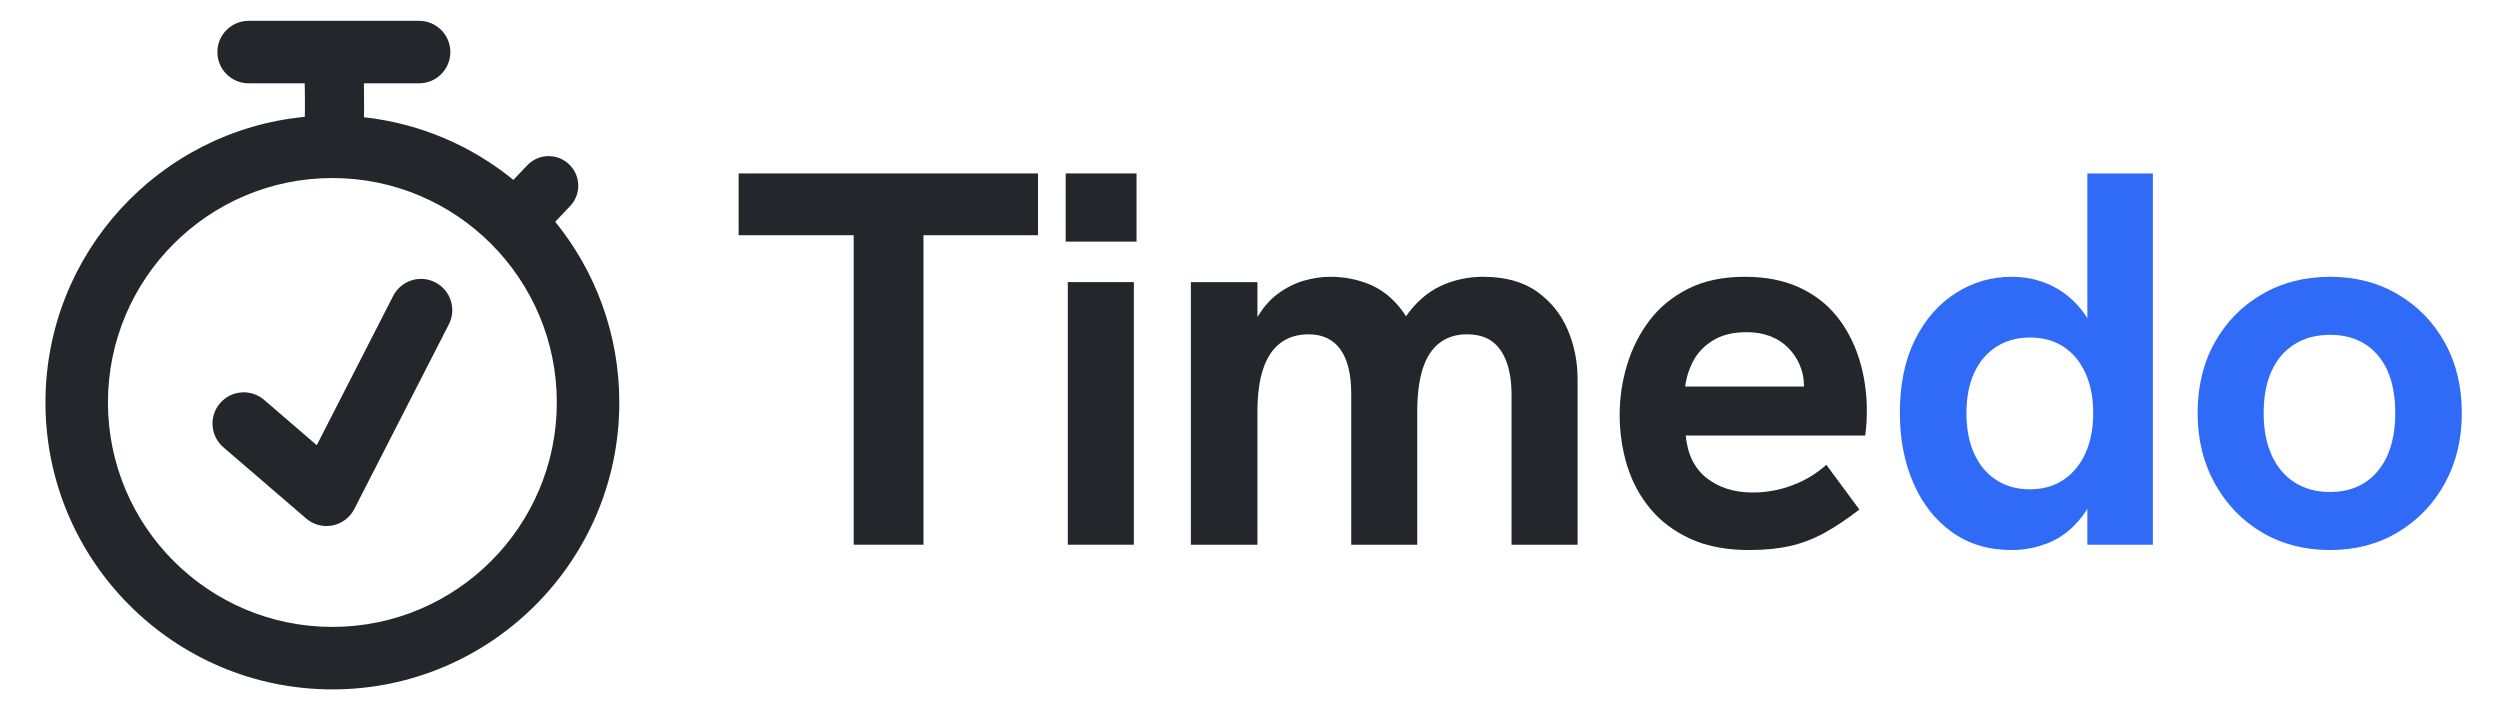
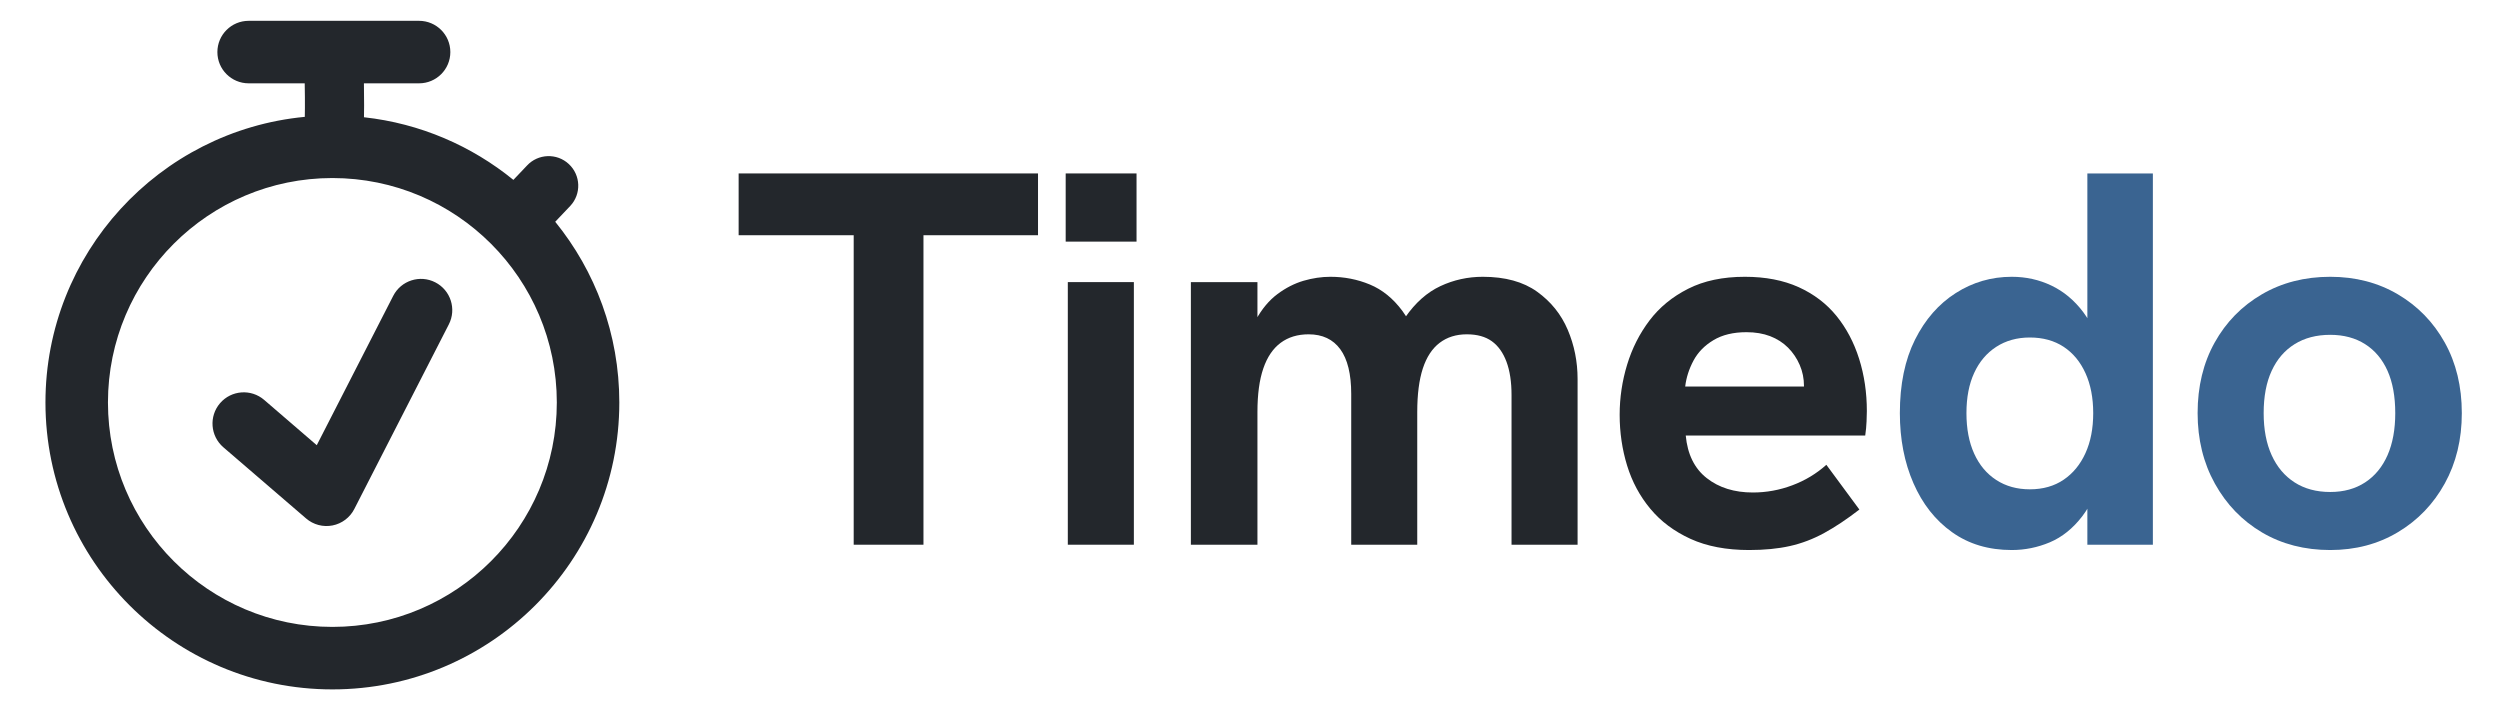
<svg xmlns="http://www.w3.org/2000/svg" width="100%" height="100%" viewBox="0 0 88 25" version="1.1" xml:space="preserve" style="fill-rule:evenodd;clip-rule:evenodd;stroke-linejoin:round;stroke-miterlimit:2;">
  <rect id="logo-dark" x="0" y="0" width="87.225" height="25" style="fill:none;" />
  <g>
    <g>
      <path d="M30.05,19.174L30.05,8.28L26,8.28L26,6.105L36.538,6.105L36.538,8.28L32.506,8.28L32.506,19.174L30.05,19.174Z" style="fill:#23272c;fill-rule:nonzero;" />
      <path d="M37.587,19.174L37.587,9.93L39.912,9.93L39.912,19.174L37.587,19.174ZM37.512,8.505L37.512,6.105L40.006,6.105L40.006,8.505L37.512,8.505Z" style="fill:#23272c;fill-rule:nonzero;" />
      <path d="M41.919,19.174L41.919,9.93L44.262,9.93L44.262,12.33L43.756,12.724C43.844,12.136 43.994,11.649 44.206,11.261C44.419,10.874 44.672,10.571 44.966,10.352C45.259,10.133 45.566,9.977 45.884,9.883C46.203,9.79 46.519,9.743 46.831,9.743C47.319,9.743 47.781,9.833 48.219,10.015C48.656,10.196 49.037,10.505 49.363,10.943C49.688,11.38 49.912,11.98 50.037,12.743L48.65,13.249C48.837,12.374 49.109,11.68 49.466,11.168C49.822,10.655 50.234,10.29 50.703,10.071C51.172,9.852 51.669,9.743 52.194,9.743C52.981,9.743 53.619,9.918 54.106,10.268C54.594,10.618 54.953,11.065 55.184,11.608C55.416,12.152 55.531,12.73 55.531,13.343L55.531,19.174L53.206,19.174L53.206,13.905C53.206,13.443 53.147,13.052 53.028,12.733C52.909,12.415 52.738,12.174 52.512,12.011C52.287,11.849 51.994,11.768 51.631,11.768C51.256,11.768 50.938,11.868 50.675,12.068C50.412,12.268 50.216,12.568 50.084,12.968C49.953,13.368 49.887,13.88 49.887,14.505L49.887,19.174L47.563,19.174L47.563,13.868C47.563,13.168 47.434,12.643 47.178,12.293C46.922,11.943 46.55,11.768 46.063,11.768C45.675,11.768 45.347,11.868 45.078,12.068C44.809,12.268 44.606,12.568 44.469,12.968C44.331,13.368 44.262,13.88 44.262,14.505L44.262,19.174L41.919,19.174Z" style="fill:#23272c;fill-rule:nonzero;" />
      <path d="M61.569,19.361C60.769,19.361 60.081,19.23 59.506,18.968C58.931,18.705 58.459,18.352 58.091,17.908C57.722,17.465 57.45,16.958 57.275,16.39C57.1,15.821 57.012,15.224 57.012,14.599C57.012,13.999 57.1,13.411 57.275,12.836C57.45,12.261 57.713,11.743 58.063,11.28C58.413,10.818 58.866,10.446 59.422,10.165C59.978,9.883 60.644,9.743 61.419,9.743C62.144,9.743 62.775,9.865 63.313,10.108C63.85,10.352 64.294,10.69 64.644,11.121C64.994,11.552 65.259,12.055 65.441,12.63C65.622,13.205 65.713,13.818 65.713,14.468C65.713,14.555 65.709,14.677 65.703,14.833C65.697,14.99 65.681,15.155 65.656,15.33L59.338,15.33C59.4,15.993 59.647,16.493 60.078,16.83C60.509,17.168 61.05,17.336 61.7,17.336C62.175,17.336 62.638,17.252 63.088,17.083C63.538,16.915 63.938,16.674 64.288,16.361L65.45,17.936C65.013,18.274 64.6,18.549 64.213,18.761C63.825,18.974 63.422,19.127 63.003,19.221C62.584,19.315 62.106,19.361 61.569,19.361ZM63.406,14.168C63.431,14.068 63.453,13.968 63.472,13.868C63.491,13.768 63.5,13.674 63.5,13.586C63.5,13.324 63.45,13.077 63.35,12.846C63.25,12.615 63.113,12.411 62.938,12.236C62.763,12.061 62.553,11.927 62.309,11.833C62.066,11.74 61.788,11.693 61.475,11.693C61.013,11.693 60.625,11.786 60.313,11.974C60,12.161 59.766,12.402 59.609,12.696C59.453,12.99 59.356,13.293 59.319,13.605L64.194,13.605L63.406,14.168Z" style="fill:#23272c;fill-rule:nonzero;" />
-       <path d="M70.813,19.361C70,19.361 69.3,19.152 68.713,18.733C68.125,18.315 67.672,17.74 67.353,17.008C67.034,16.277 66.875,15.455 66.875,14.543C66.875,13.53 67.053,12.668 67.409,11.955C67.766,11.243 68.244,10.696 68.844,10.315C69.444,9.933 70.1,9.743 70.813,9.743C71.313,9.743 71.778,9.846 72.209,10.052C72.641,10.258 73.013,10.568 73.325,10.98C73.638,11.393 73.844,11.918 73.944,12.555L73.475,12.424L73.475,6.105L75.781,6.105L75.781,19.174L73.475,19.174L73.475,16.699L74.019,16.436C73.869,17.161 73.628,17.74 73.297,18.171C72.966,18.602 72.584,18.908 72.153,19.09C71.722,19.271 71.275,19.361 70.813,19.361ZM71.45,17.224C71.913,17.224 72.309,17.111 72.641,16.886C72.972,16.661 73.228,16.349 73.409,15.949C73.591,15.549 73.681,15.08 73.681,14.543C73.681,14.005 73.591,13.536 73.409,13.136C73.228,12.736 72.972,12.427 72.641,12.208C72.309,11.99 71.913,11.88 71.45,11.88C71,11.88 70.606,11.99 70.269,12.208C69.931,12.427 69.672,12.733 69.491,13.127C69.309,13.521 69.219,13.993 69.219,14.543C69.219,15.093 69.309,15.568 69.491,15.968C69.672,16.368 69.931,16.677 70.269,16.896C70.606,17.115 71,17.224 71.45,17.224Z" style="fill:#2f6bf6;fill-rule:nonzero;" />
-       <path d="M82.025,19.361C81.125,19.361 80.325,19.155 79.625,18.743C78.925,18.33 78.372,17.758 77.966,17.027C77.559,16.296 77.356,15.468 77.356,14.543C77.356,13.605 77.556,12.777 77.956,12.058C78.356,11.34 78.909,10.774 79.616,10.361C80.322,9.949 81.125,9.743 82.025,9.743C82.913,9.743 83.706,9.949 84.406,10.361C85.106,10.774 85.656,11.34 86.056,12.058C86.456,12.777 86.656,13.605 86.656,14.543C86.656,15.468 86.456,16.293 86.056,17.018C85.656,17.743 85.106,18.315 84.406,18.733C83.706,19.152 82.913,19.361 82.025,19.361ZM82.025,17.318C82.5,17.318 82.909,17.205 83.253,16.98C83.597,16.755 83.859,16.436 84.041,16.024C84.222,15.611 84.313,15.118 84.313,14.543C84.313,13.955 84.222,13.458 84.041,13.052C83.859,12.646 83.597,12.333 83.253,12.115C82.909,11.896 82.5,11.786 82.025,11.786C81.538,11.786 81.119,11.896 80.769,12.115C80.419,12.333 80.15,12.646 79.963,13.052C79.775,13.458 79.681,13.955 79.681,14.543C79.681,15.118 79.775,15.611 79.963,16.024C80.15,16.436 80.419,16.755 80.769,16.98C81.119,17.205 81.538,17.318 82.025,17.318Z" style="fill:#2f6bf6;fill-rule:nonzero;" />
+       <path d="M70.813,19.361C70,19.361 69.3,19.152 68.713,18.733C68.125,18.315 67.672,17.74 67.353,17.008C67.034,16.277 66.875,15.455 66.875,14.543C66.875,13.53 67.053,12.668 67.409,11.955C67.766,11.243 68.244,10.696 68.844,10.315C69.444,9.933 70.1,9.743 70.813,9.743C71.313,9.743 71.778,9.846 72.209,10.052C72.641,10.258 73.013,10.568 73.325,10.98C73.638,11.393 73.844,11.918 73.944,12.555L73.475,12.424L73.475,6.105L75.781,6.105L75.781,19.174L73.475,19.174L73.475,16.699L74.019,16.436C73.869,17.161 73.628,17.74 73.297,18.171C72.966,18.602 72.584,18.908 72.153,19.09C71.722,19.271 71.275,19.361 70.813,19.361ZM71.45,17.224C71.913,17.224 72.309,17.111 72.641,16.886C72.972,16.661 73.228,16.349 73.409,15.949C73.591,15.549 73.681,15.08 73.681,14.543C73.681,14.005 73.591,13.536 73.409,13.136C73.228,12.736 72.972,12.427 72.641,12.208C72.309,11.99 71.913,11.88 71.45,11.88C71,11.88 70.606,11.99 70.269,12.208C69.931,12.427 69.672,12.733 69.491,13.127C69.309,13.521 69.219,13.993 69.219,14.543C69.219,15.093 69.309,15.568 69.491,15.968C69.672,16.368 69.931,16.677 70.269,16.896C70.606,17.115 71,17.224 71.45,17.224Z" style="fill:#3a6491;fill-rule:nonzero;" />
+       <path d="M82.025,19.361C81.125,19.361 80.325,19.155 79.625,18.743C78.925,18.33 78.372,17.758 77.966,17.027C77.559,16.296 77.356,15.468 77.356,14.543C77.356,13.605 77.556,12.777 77.956,12.058C78.356,11.34 78.909,10.774 79.616,10.361C80.322,9.949 81.125,9.743 82.025,9.743C82.913,9.743 83.706,9.949 84.406,10.361C85.106,10.774 85.656,11.34 86.056,12.058C86.456,12.777 86.656,13.605 86.656,14.543C86.656,15.468 86.456,16.293 86.056,17.018C85.656,17.743 85.106,18.315 84.406,18.733C83.706,19.152 82.913,19.361 82.025,19.361ZM82.025,17.318C82.5,17.318 82.909,17.205 83.253,16.98C83.597,16.755 83.859,16.436 84.041,16.024C84.222,15.611 84.313,15.118 84.313,14.543C84.313,13.955 84.222,13.458 84.041,13.052C83.859,12.646 83.597,12.333 83.253,12.115C82.909,11.896 82.5,11.786 82.025,11.786C81.538,11.786 81.119,11.896 80.769,12.115C80.419,12.333 80.15,12.646 79.963,13.052C79.775,13.458 79.681,13.955 79.681,14.543C79.681,15.118 79.775,15.611 79.963,16.024C80.15,16.436 80.419,16.755 80.769,16.98C81.119,17.205 81.538,17.318 82.025,17.318Z" style="fill:#3a6491;fill-rule:nonzero;" />
    </g>
  </g>
  <g>
    <path d="M19.544,7.806C20.954,9.543 21.8,11.757 21.8,14.167C21.8,19.741 17.274,24.267 11.7,24.267C6.126,24.267 1.6,19.741 1.6,14.167C1.6,8.92 5.609,4.602 10.729,4.113C10.729,4.113 10.741,3.655 10.726,2.933L8.752,2.933C8.144,2.933 7.652,2.441 7.652,1.833C7.652,1.226 8.144,0.733 8.752,0.733L14.752,0.733C15.359,0.733 15.852,1.226 15.852,1.833C15.852,2.441 15.359,2.933 14.752,2.933L12.81,2.933C12.822,3.561 12.815,3.997 12.812,4.127C14.794,4.345 16.603,5.136 18.071,6.332C18.217,6.182 18.378,6.012 18.551,5.827C18.943,5.406 19.603,5.383 20.023,5.775C20.444,6.167 20.467,6.827 20.075,7.247C19.883,7.453 19.704,7.641 19.544,7.806ZM11.7,6.267C7.34,6.267 3.8,9.806 3.8,14.167C3.8,18.527 7.34,22.067 11.7,22.067C16.06,22.067 19.6,18.527 19.6,14.167C19.6,9.806 16.06,6.267 11.7,6.267ZM7.862,15.744C7.402,15.347 7.35,14.652 7.746,14.192C8.142,13.732 8.837,13.68 9.298,14.076L11.15,15.671L13.841,10.415C14.117,9.875 14.781,9.661 15.321,9.938C15.862,10.214 16.076,10.878 15.799,11.418L12.471,17.918C12.318,18.218 12.035,18.431 11.704,18.496C11.373,18.561 11.03,18.47 10.775,18.25L7.862,15.744Z" style="fill:#23272c;" />
  </g>
</svg>
